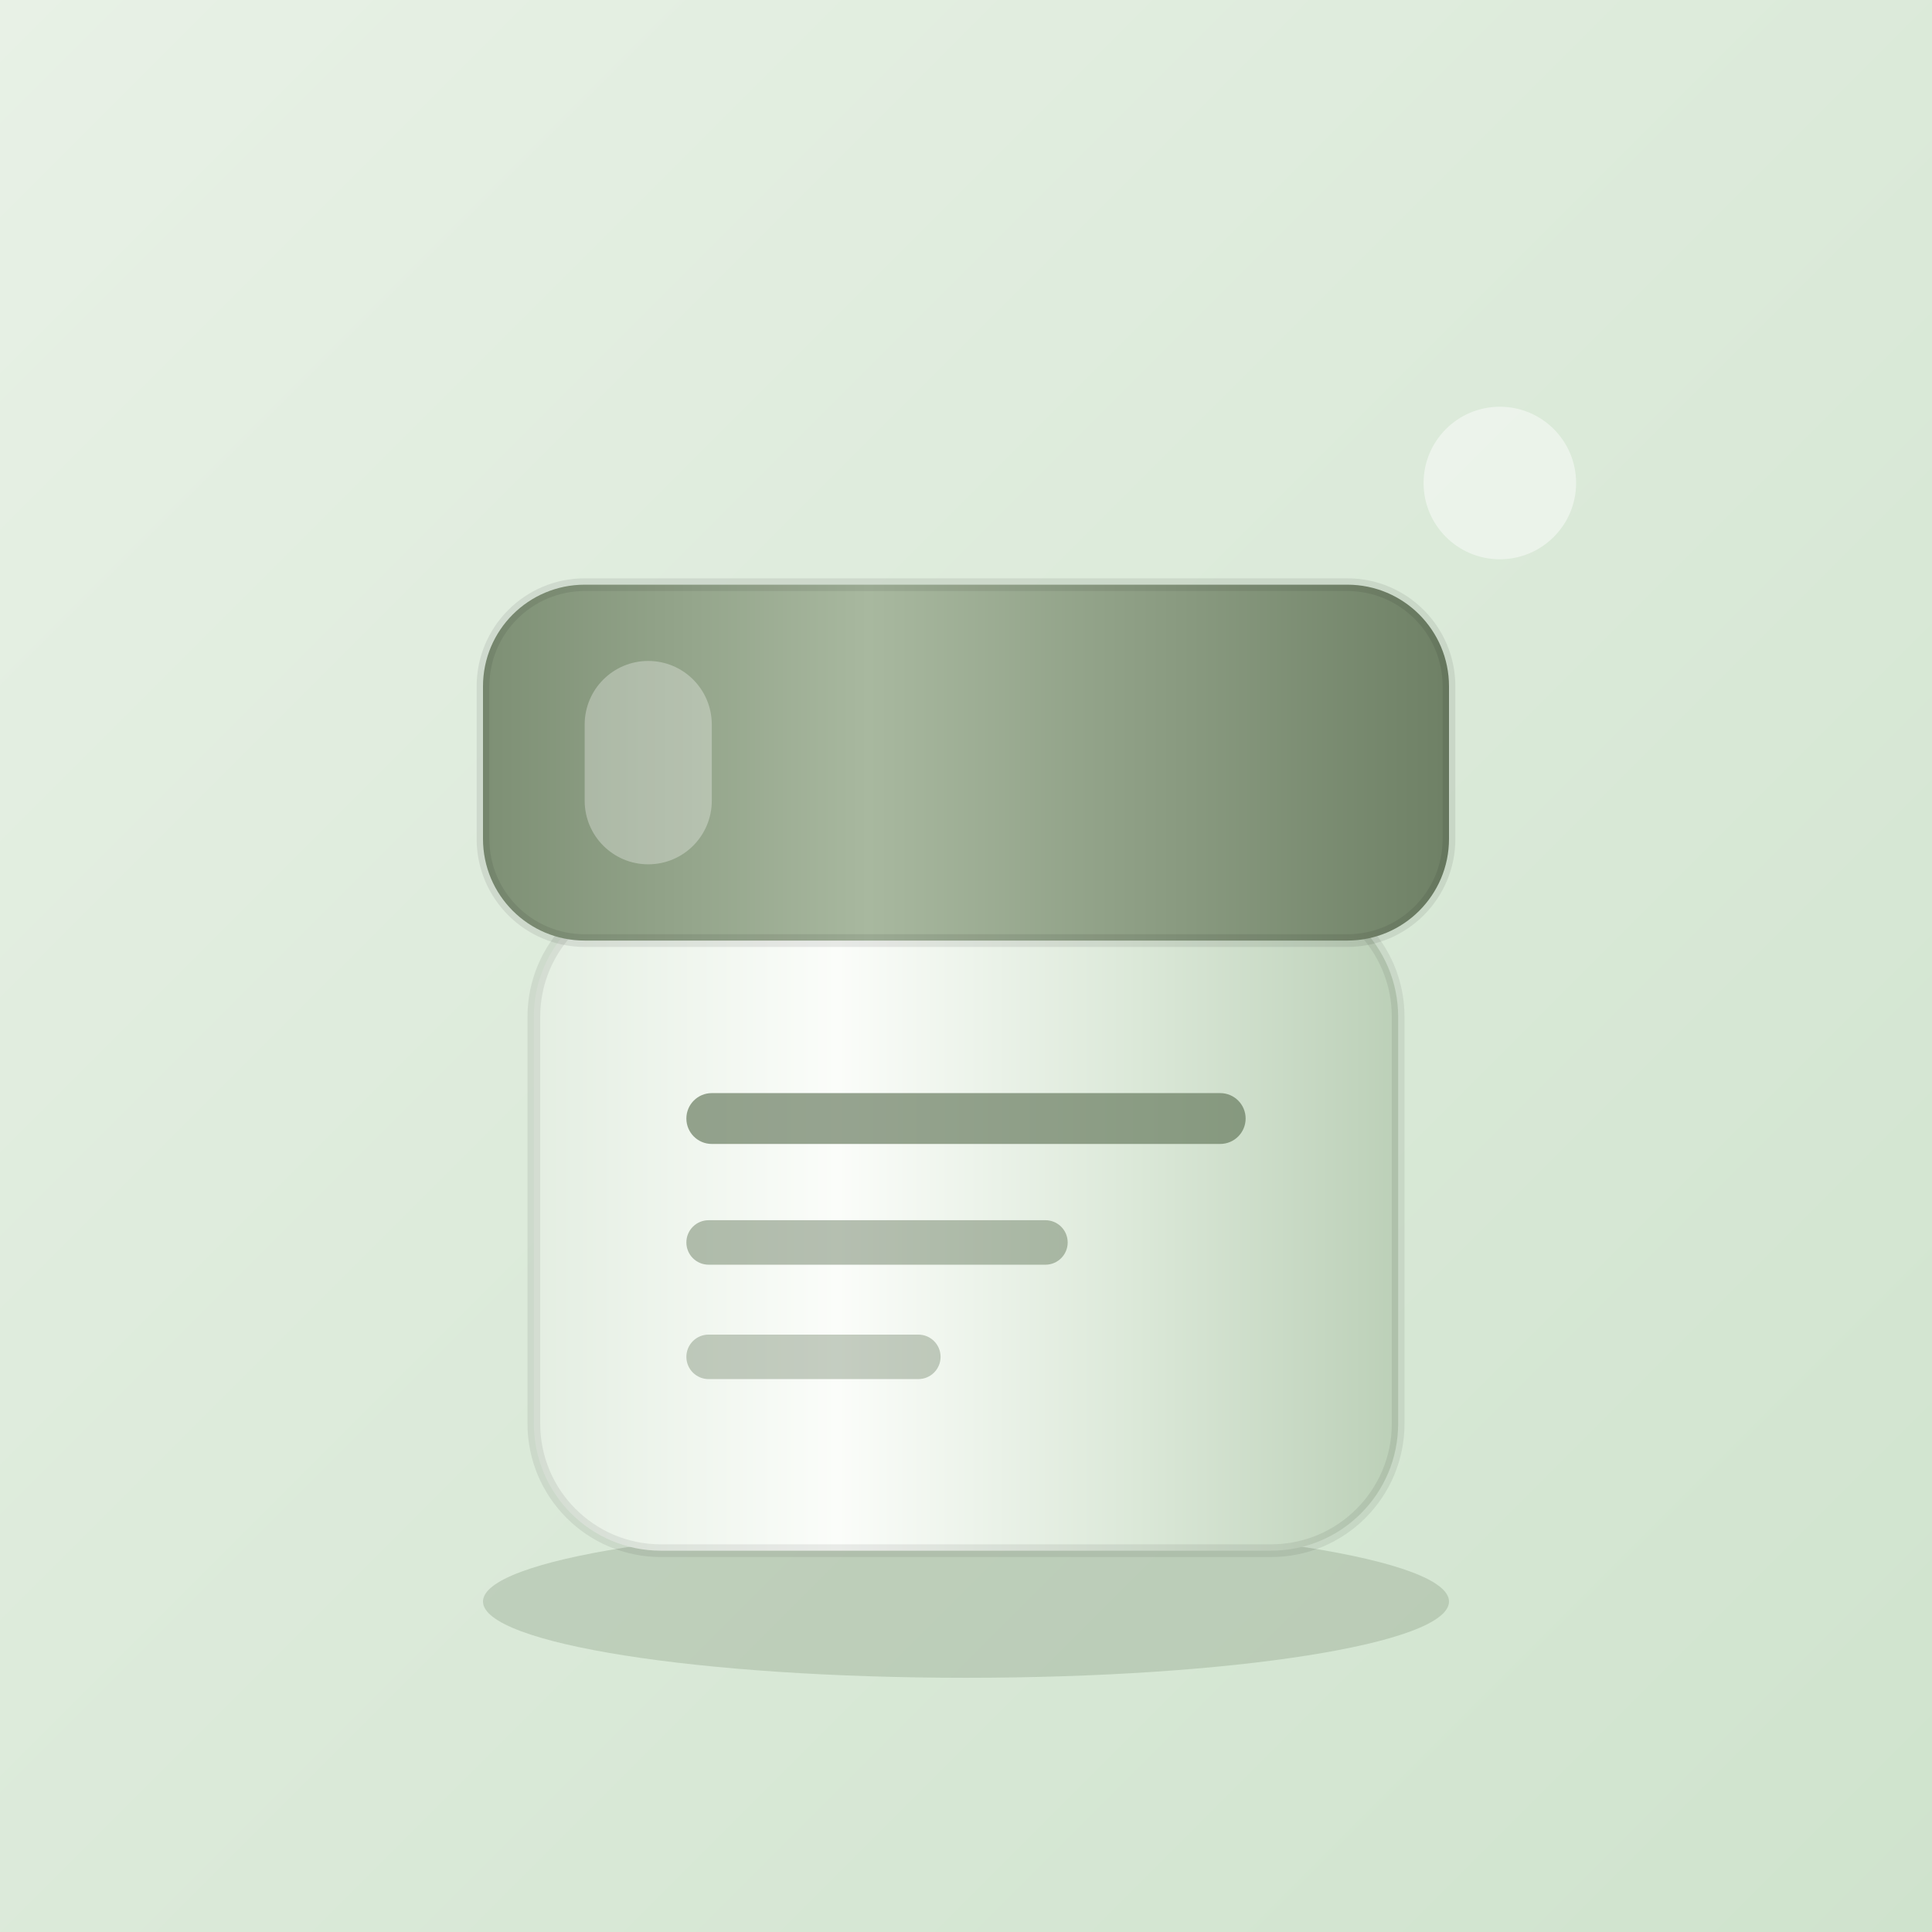
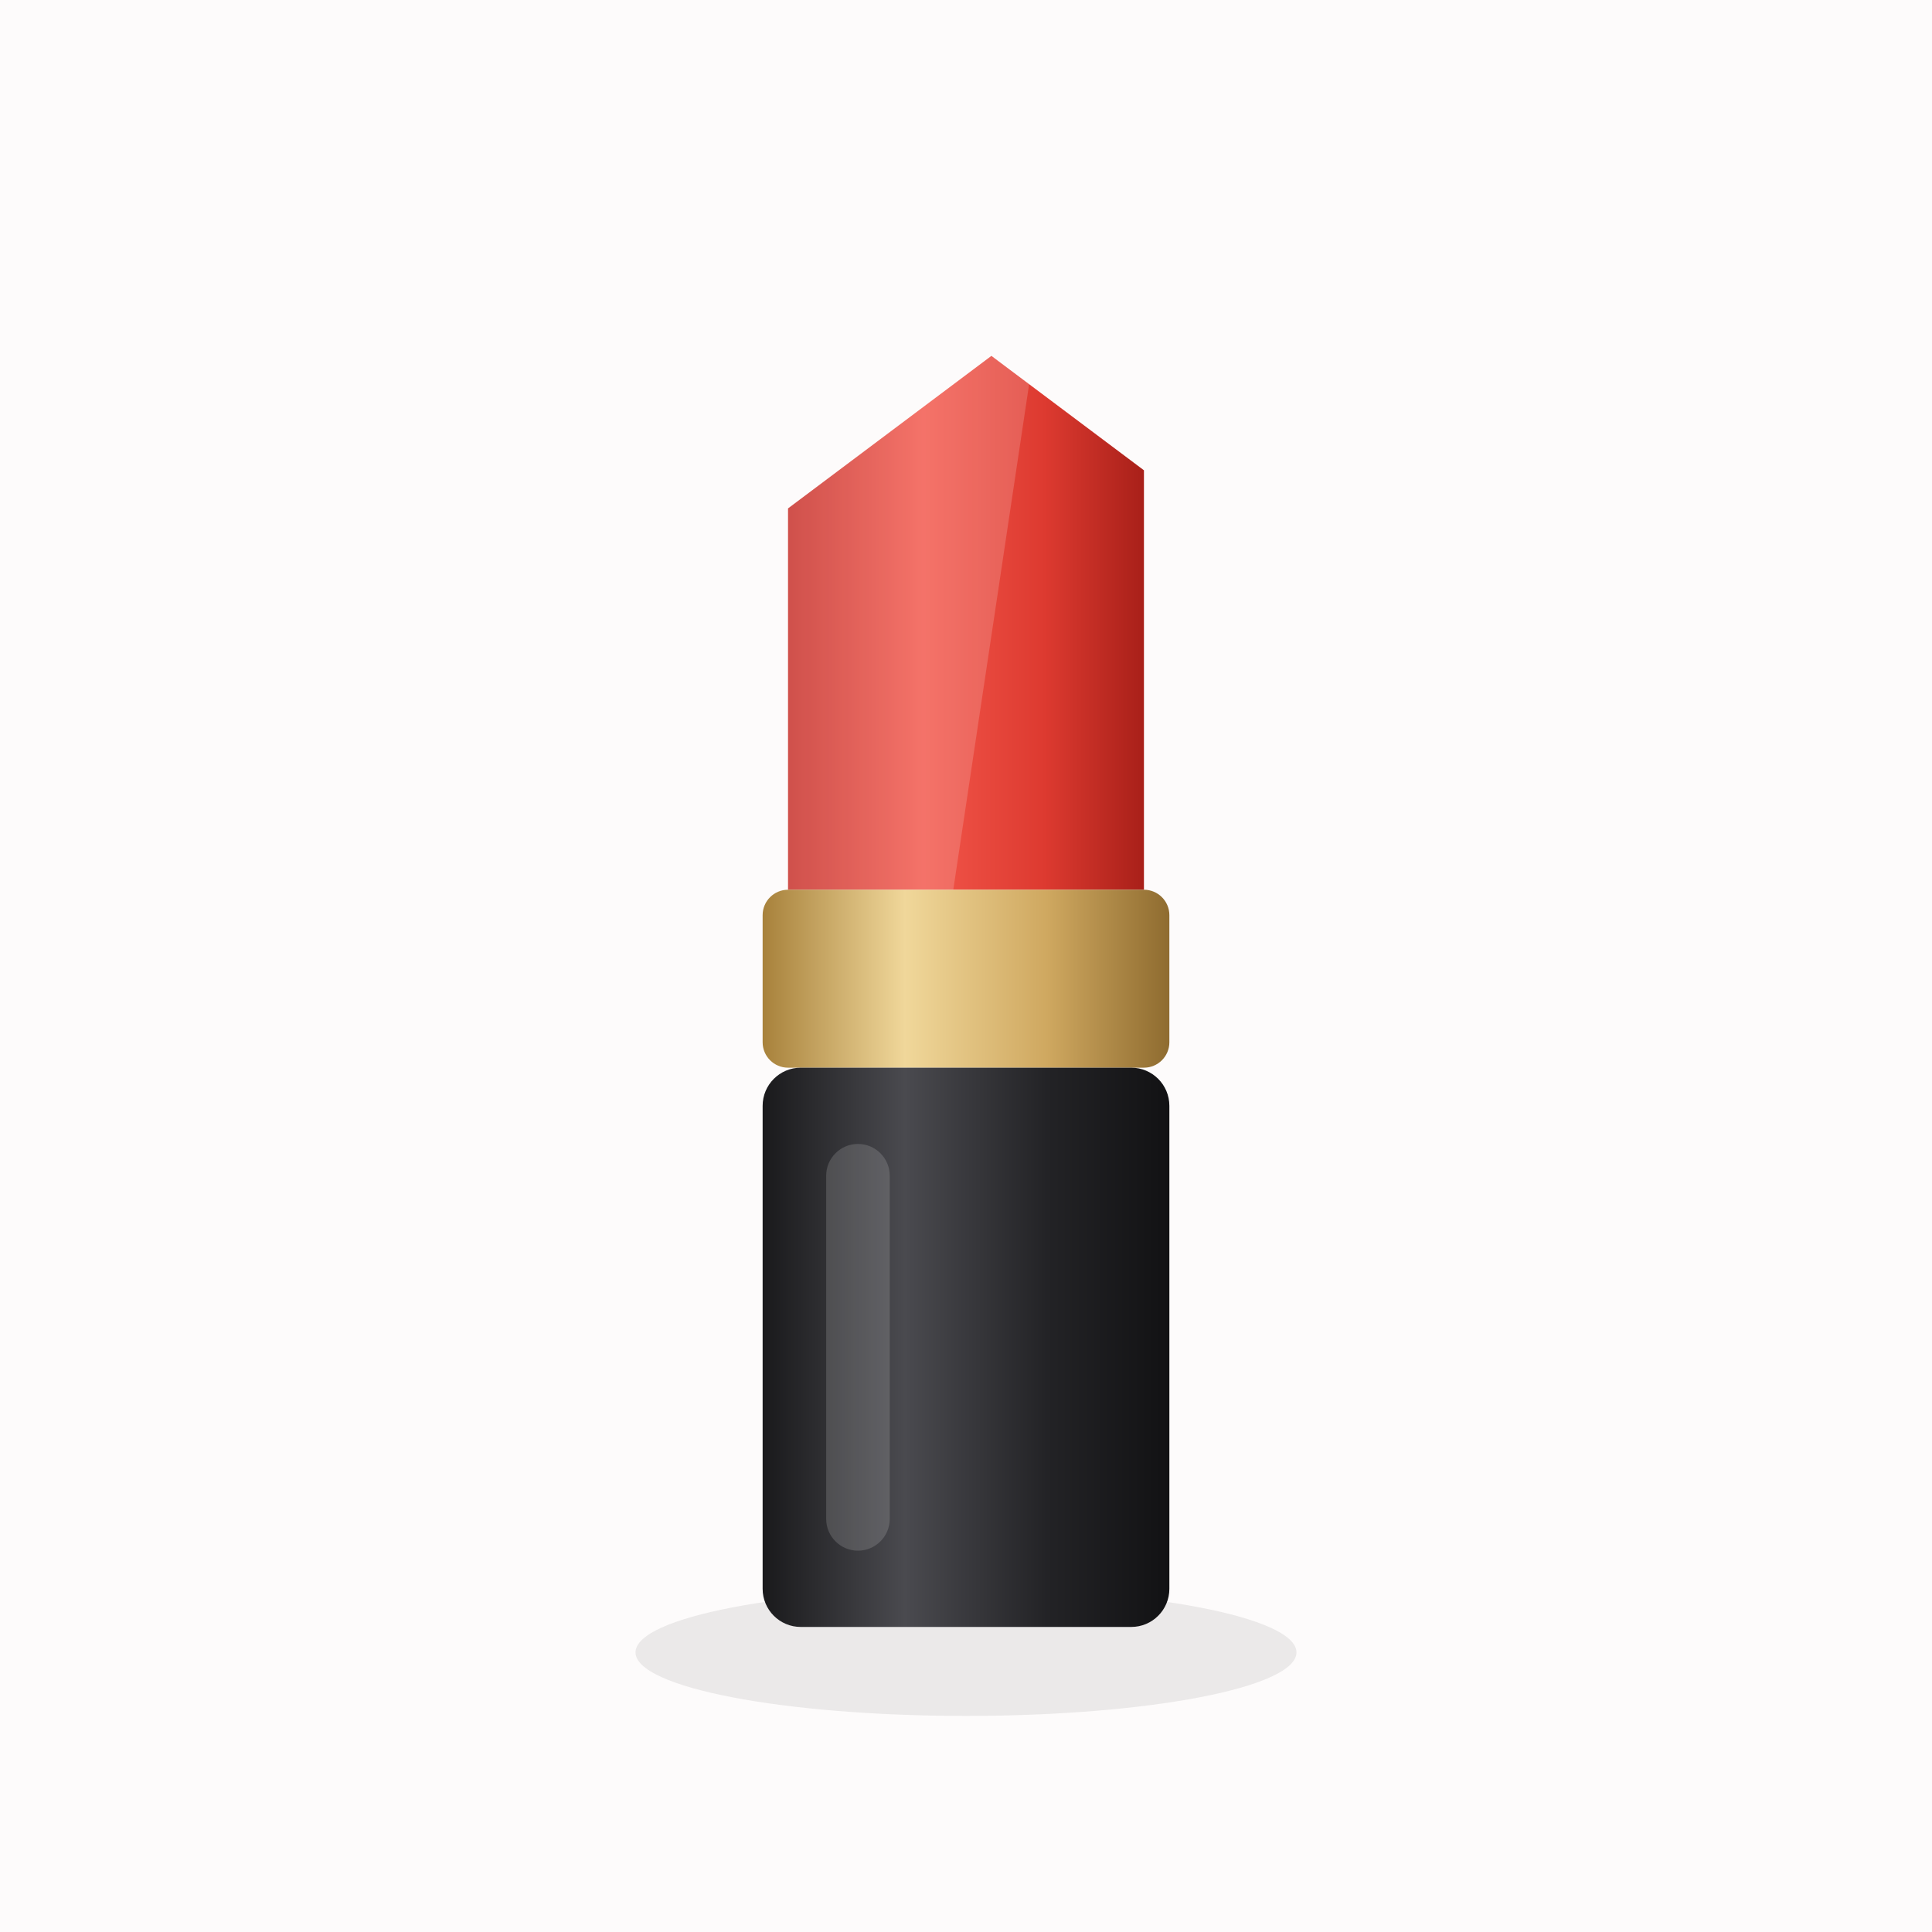
<svg xmlns="http://www.w3.org/2000/svg" viewBox="0 0 152 152" width="152" height="152">
  <defs>
-     <linearGradient id="bg2" x1="0" y1="0" x2="1" y2="1">
-       <stop offset="0" stop-color="#e8f1e6" />
-       <stop offset="1" stop-color="#cfe3cd" />
+     <linearGradient id="bul" x1="0" y1="0" x2="1" y2="0">
+       <stop offset="0" stop-color="#c62d27" />
+       <stop offset="0.38" stop-color="#f2564a" />
+       <stop offset="0.72" stop-color="#dd3a30" />
+       <stop offset="1" stop-color="#a82019" />
    </linearGradient>
-     <linearGradient id="jar2" x1="0" y1="0" x2="1" y2="0">
-       <stop offset="0" stop-color="#e4eee2" />
-       <stop offset="0.35" stop-color="#fbfdfa" />
-       <stop offset="0.7" stop-color="#dbe8d8" />
-       <stop offset="1" stop-color="#bcd0b8" />
+     <linearGradient id="bar" x1="0" y1="0" x2="1" y2="0">
+       <stop offset="0" stop-color="#1a1a1c" />
+       <stop offset="0.35" stop-color="#4a4a4f" />
+       <stop offset="0.7" stop-color="#232326" />
+       <stop offset="1" stop-color="#121214" />
    </linearGradient>
-     <linearGradient id="lid2" x1="0" y1="0" x2="1" y2="0">
-       <stop offset="0" stop-color="#7d8f74" />
-       <stop offset="0.4" stop-color="#a8b89f" />
-       <stop offset="1" stop-color="#6e8065" />
+     <linearGradient id="gld" x1="0" y1="0" x2="1" y2="0">
+       <stop offset="0" stop-color="#a8823c" />
+       <stop offset="0.35" stop-color="#f0d79a" />
+       <stop offset="0.7" stop-color="#cfa860" />
+       <stop offset="1" stop-color="#8f6c30" />
    </linearGradient>
  </defs>
-   <rect width="152" height="152" fill="url(#bg2)" />
-   <ellipse cx="76" cy="126" rx="38" ry="6" fill="#6e806540" />
-   <rect x="42" y="70" width="68" height="52" rx="10" fill="url(#jar2)" />
-   <rect x="42" y="70" width="68" height="52" rx="10" fill="none" stroke="#00000012" />
-   <rect x="38" y="46" width="76" height="28" rx="8" fill="url(#lid2)" />
-   <rect x="38" y="46" width="76" height="28" rx="8" fill="none" stroke="#00000014" />
-   <rect x="46" y="52" width="10" height="16" rx="5" fill="#ffffff4d" />
-   <rect x="54" y="86" width="44" height="4" rx="2" fill="#5f7357a6" />
-   <rect x="54" y="96" width="30" height="3.5" rx="1.75" fill="#5f735773" />
-   <rect x="54" y="105" width="20" height="3.5" rx="1.75" fill="#5f735759" />
-   <circle cx="118" cy="38" r="6" fill="#ffffff73" />
+   <rect width="152" height="152" fill="#fdfbfb" />
+   <ellipse cx="76" cy="130" rx="26" ry="5" fill="#00000012" />
+   <path d="M62 70V40l16-12 12 9v33z" fill="url(#bul)" />
+   <path d="M62 70V40l16-12 3 2-6 40z" fill="#ffffff2b" />
+   <rect x="60" y="70" width="32" height="14" rx="2" fill="url(#gld)" />
+   <rect x="60" y="84" width="32" height="44" rx="3" fill="url(#bar)" />
+   <rect x="65" y="90" width="5" height="32" rx="2.5" fill="#ffffff26" />
</svg>
